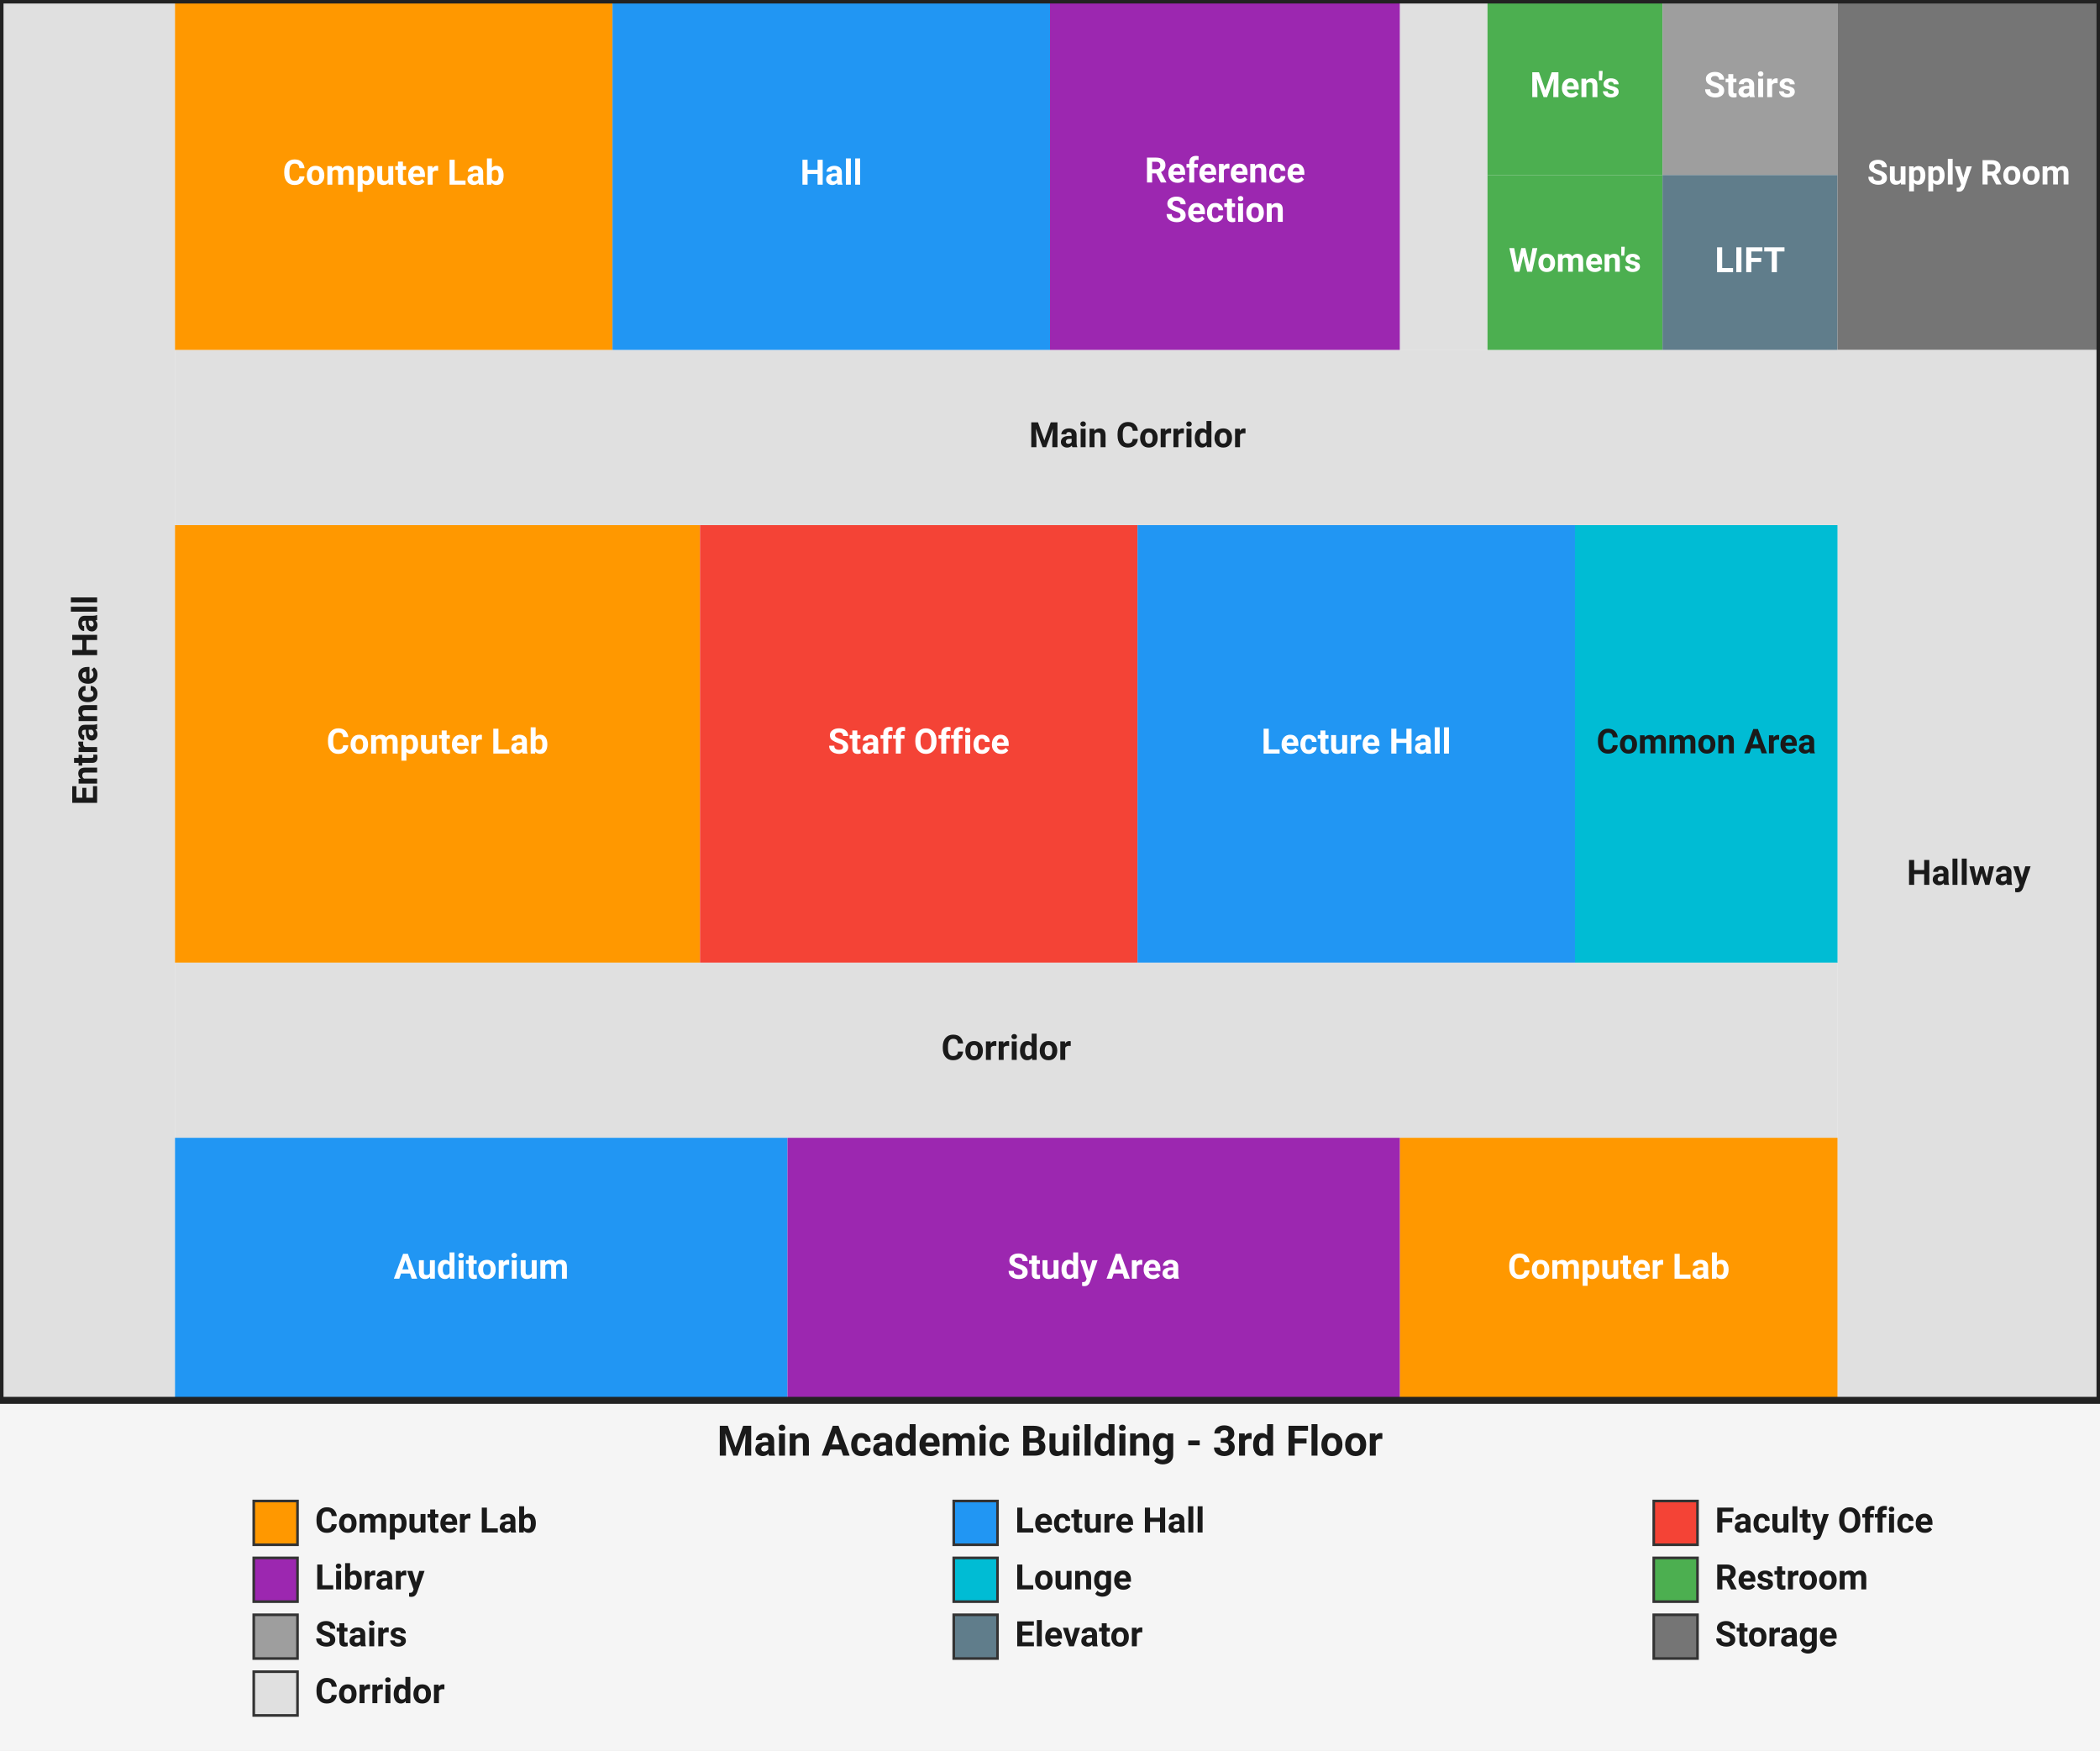
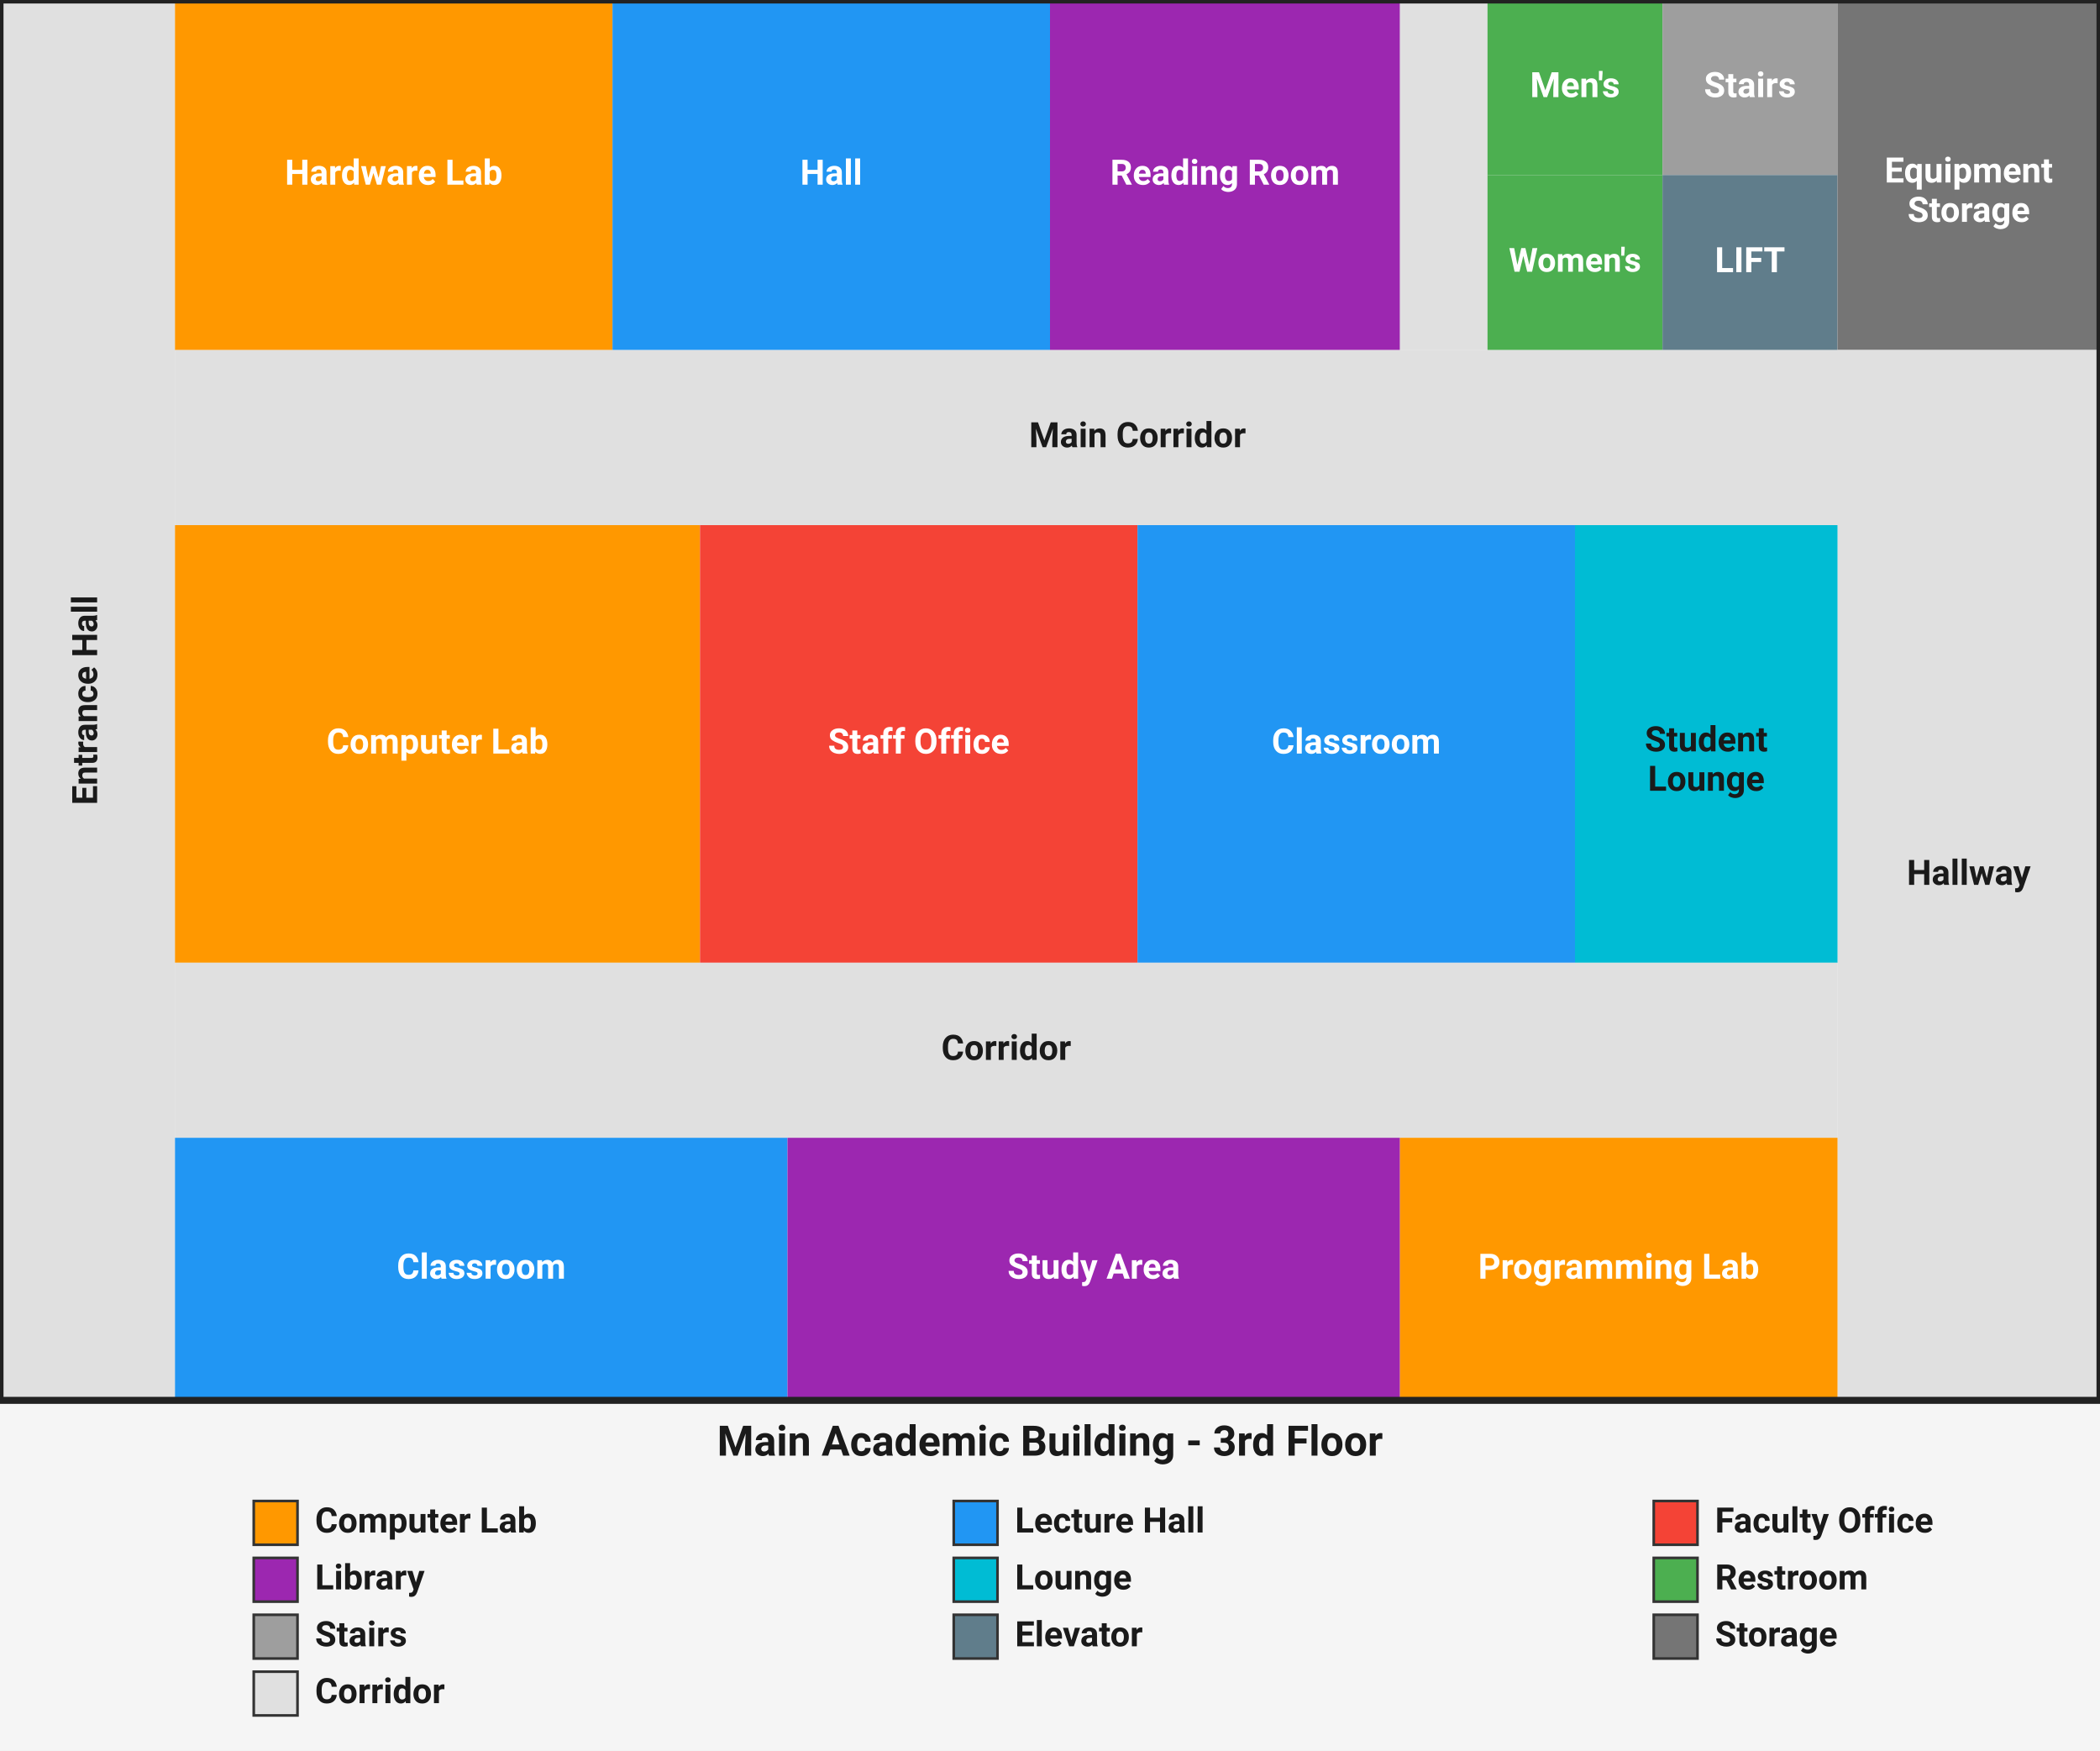
<svg xmlns="http://www.w3.org/2000/svg" viewBox="0 0 2400 2000" width="2400" height="2000" style="display:block; max-width:100%; height:auto;">
  <defs>
    <style>
      text { 
        -webkit-font-smoothing: antialiased;
        -moz-osx-font-smoothing: grayscale;
      }
    </style>
  </defs>
  <rect x="0" y="0" width="2400" height="2000" fill="#f5f5f5" />
  <rect x="0" y="0" width="200" height="1600" fill="#E0E0E0" stroke="none" />
  <text x="100.0" y="800.0" font-family="Roboto,Segoe UI,Arial,sans-serif" font-size="40" font-weight="600" fill="#1a1a1a" text-anchor="middle" dominant-baseline="middle" transform="rotate(-90 100.0 800.0)">
              Entrance Hall
            </text>
  <rect x="200" y="0" width="500" height="400" fill="#FF9800" stroke="none" />
  <text x="450.0" y="200.0" font-family="Roboto,Segoe UI,Arial,sans-serif" font-size="40" font-weight="600" fill="white" text-anchor="middle" dominant-baseline="middle">
-               Computer Lab
+               Hardware Lab
            </text>
  <rect x="700" y="0" width="500" height="400" fill="#2196F3" stroke="none" />
  <text x="950.0" y="200.0" font-family="Roboto,Segoe UI,Arial,sans-serif" font-size="40" font-weight="600" fill="white" text-anchor="middle" dominant-baseline="middle">
              Hall
            </text>
  <rect x="1200" y="0" width="400" height="400" fill="#9C27B0" stroke="none" />
-   <g>
-     <text x="1400.0" y="197.5" font-family="Roboto,Segoe UI,Arial,sans-serif" font-size="40" font-weight="600" fill="white" text-anchor="middle" dominant-baseline="middle">
-                   Reference
-                 </text>
-     <text x="1400.0" y="242.5" font-family="Roboto,Segoe UI,Arial,sans-serif" font-size="40" font-weight="600" fill="white" text-anchor="middle" dominant-baseline="middle">
-                   Section
-                 </text>
-   </g>
+   <text x="1400.0" y="200.0" font-family="Roboto,Segoe UI,Arial,sans-serif" font-size="40" font-weight="600" fill="white" text-anchor="middle" dominant-baseline="middle">
+               Reading Room
+             </text>
  <rect x="1600" y="0" width="100" height="400" fill="#E0E0E0" stroke="none" />
  <rect x="1700" y="0" width="200" height="200" fill="#4CAF50" stroke="none" />
  <text x="1800.0" y="100.0" font-family="Roboto,Segoe UI,Arial,sans-serif" font-size="40" font-weight="600" fill="white" text-anchor="middle" dominant-baseline="middle">
              Men's
            </text>
  <rect x="1700" y="200" width="200" height="200" fill="#4CAF50" stroke="none" />
  <text x="1800.0" y="300.0" font-family="Roboto,Segoe UI,Arial,sans-serif" font-size="38" font-weight="600" fill="white" text-anchor="middle" dominant-baseline="middle">
              Women's
            </text>
  <rect x="1900" y="0" width="200" height="200" fill="#9E9E9E" stroke="none" />
  <text x="2000.0" y="100.0" font-family="Roboto,Segoe UI,Arial,sans-serif" font-size="40" font-weight="600" fill="white" text-anchor="middle" dominant-baseline="middle">
              Stairs
            </text>
  <rect x="1900" y="200" width="200" height="200" fill="#607D8B" stroke="none" />
  <text x="2000.0" y="300.0" font-family="Roboto,Segoe UI,Arial,sans-serif" font-size="40" font-weight="600" fill="white" text-anchor="middle" dominant-baseline="middle">
              LIFT
            </text>
  <rect x="2100" y="0" width="300" height="400" fill="#757575" stroke="none" />
-   <text x="2250.0" y="200.0" font-family="Roboto,Segoe UI,Arial,sans-serif" font-size="39" font-weight="600" fill="white" text-anchor="middle" dominant-baseline="middle">
-               Supply Room
-             </text>
+   <g>
+     <text x="2250.0" y="197.5" font-family="Roboto,Segoe UI,Arial,sans-serif" font-size="40" font-weight="600" fill="white" text-anchor="middle" dominant-baseline="middle">
+                   Equipment
+                 </text>
+     <text x="2250.0" y="242.5" font-family="Roboto,Segoe UI,Arial,sans-serif" font-size="40" font-weight="600" fill="white" text-anchor="middle" dominant-baseline="middle">
+                   Storage
+                 </text>
+   </g>
  <rect x="200" y="400" width="2200" height="200" fill="#E0E0E0" stroke="none" />
  <text x="1300.0" y="500.0" font-family="Roboto,Segoe UI,Arial,sans-serif" font-size="40" font-weight="600" fill="#1a1a1a" text-anchor="middle" dominant-baseline="middle">
              Main Corridor
            </text>
  <rect x="1600" y="400" width="100" height="100" fill="#E0E0E0" stroke="none" />
  <rect x="2100" y="400" width="300" height="1200" fill="#E0E0E0" stroke="none" />
  <text x="2250.0" y="1000.0" font-family="Roboto,Segoe UI,Arial,sans-serif" font-size="40" font-weight="600" fill="#1a1a1a" text-anchor="middle" dominant-baseline="middle">
              Hallway
            </text>
  <rect x="200" y="600" width="600" height="500" fill="#FF9800" stroke="none" />
  <text x="500.0" y="850.0" font-family="Roboto,Segoe UI,Arial,sans-serif" font-size="40" font-weight="600" fill="white" text-anchor="middle" dominant-baseline="middle">
              Computer Lab
            </text>
  <rect x="800" y="600" width="500" height="500" fill="#F44336" stroke="none" />
  <text x="1050.0" y="850.0" font-family="Roboto,Segoe UI,Arial,sans-serif" font-size="40" font-weight="600" fill="white" text-anchor="middle" dominant-baseline="middle">
              Staff Office
            </text>
  <rect x="1300" y="600" width="500" height="500" fill="#2196F3" stroke="none" />
  <text x="1550.0" y="850.0" font-family="Roboto,Segoe UI,Arial,sans-serif" font-size="40" font-weight="600" fill="white" text-anchor="middle" dominant-baseline="middle">
-               Lecture Hall
+               Classroom
            </text>
  <rect x="1800" y="600" width="300" height="500" fill="#00BCD4" stroke="none" />
-   <text x="1950.0" y="850.0" font-family="Roboto,Segoe UI,Arial,sans-serif" font-size="39" font-weight="600" fill="#1a1a1a" text-anchor="middle" dominant-baseline="middle">
-               Common Area
-             </text>
+   <g>
+     <text x="1950.0" y="847.5" font-family="Roboto,Segoe UI,Arial,sans-serif" font-size="40" font-weight="600" fill="#1a1a1a" text-anchor="middle" dominant-baseline="middle">
+                   Student
+                 </text>
+     <text x="1950.0" y="892.5" font-family="Roboto,Segoe UI,Arial,sans-serif" font-size="40" font-weight="600" fill="#1a1a1a" text-anchor="middle" dominant-baseline="middle">
+                   Lounge
+                 </text>
+   </g>
  <rect x="200" y="1100" width="1900" height="200" fill="#E0E0E0" stroke="none" />
  <text x="1150.0" y="1200.0" font-family="Roboto,Segoe UI,Arial,sans-serif" font-size="40" font-weight="600" fill="#1a1a1a" text-anchor="middle" dominant-baseline="middle">
              Corridor
            </text>
  <rect x="200" y="1300" width="700" height="300" fill="#2196F3" stroke="none" />
  <text x="550.0" y="1450.0" font-family="Roboto,Segoe UI,Arial,sans-serif" font-size="40" font-weight="600" fill="white" text-anchor="middle" dominant-baseline="middle">
-               Auditorium
+               Classroom
            </text>
  <rect x="900" y="1300" width="700" height="300" fill="#9C27B0" stroke="none" />
  <text x="1250.0" y="1450.0" font-family="Roboto,Segoe UI,Arial,sans-serif" font-size="40" font-weight="600" fill="white" text-anchor="middle" dominant-baseline="middle">
              Study Area
            </text>
  <rect x="1600" y="1300" width="500" height="300" fill="#FF9800" stroke="none" />
  <text x="1850.0" y="1450.0" font-family="Roboto,Segoe UI,Arial,sans-serif" font-size="40" font-weight="600" fill="white" text-anchor="middle" dominant-baseline="middle">
-               Computer Lab
+               Programming Lab
            </text>
  <rect x="0" y="0" width="2400" height="1600" fill="none" stroke="#222" stroke-width="8" />
  <text x="1200.0" y="1650" font-family="Roboto,Segoe UI,Arial,sans-serif" font-size="48" font-weight="700" fill="#1a1a1a" text-anchor="middle" dominant-baseline="middle">
          Main Academic Building - 3rd Floor
        </text>
  <rect x="290.0" y="1715.0" width="50" height="50" fill="#FF9800" stroke="#333" stroke-width="3" />
  <text x="360.0" y="1740" font-family="Roboto,Segoe UI,Arial,sans-serif" font-size="40" font-weight="700" fill="#1a1a1a" text-anchor="start" dominant-baseline="middle">
          Computer Lab
        </text>
  <rect x="1090.0" y="1715.0" width="50" height="50" fill="#2196F3" stroke="#333" stroke-width="3" />
  <text x="1160.0" y="1740" font-family="Roboto,Segoe UI,Arial,sans-serif" font-size="40" font-weight="700" fill="#1a1a1a" text-anchor="start" dominant-baseline="middle">
          Lecture Hall
        </text>
  <rect x="1890.0" y="1715.0" width="50" height="50" fill="#F44336" stroke="#333" stroke-width="3" />
  <text x="1960.0" y="1740" font-family="Roboto,Segoe UI,Arial,sans-serif" font-size="40" font-weight="700" fill="#1a1a1a" text-anchor="start" dominant-baseline="middle">
          Faculty Office
        </text>
  <rect x="290.0" y="1780.0" width="50" height="50" fill="#9C27B0" stroke="#333" stroke-width="3" />
  <text x="360.0" y="1805" font-family="Roboto,Segoe UI,Arial,sans-serif" font-size="40" font-weight="700" fill="#1a1a1a" text-anchor="start" dominant-baseline="middle">
          Library
        </text>
  <rect x="1090.0" y="1780.0" width="50" height="50" fill="#00BCD4" stroke="#333" stroke-width="3" />
  <text x="1160.0" y="1805" font-family="Roboto,Segoe UI,Arial,sans-serif" font-size="40" font-weight="700" fill="#1a1a1a" text-anchor="start" dominant-baseline="middle">
          Lounge
        </text>
  <rect x="1890.0" y="1780.0" width="50" height="50" fill="#4CAF50" stroke="#333" stroke-width="3" />
  <text x="1960.0" y="1805" font-family="Roboto,Segoe UI,Arial,sans-serif" font-size="40" font-weight="700" fill="#1a1a1a" text-anchor="start" dominant-baseline="middle">
          Restroom
        </text>
  <rect x="290.0" y="1845.0" width="50" height="50" fill="#9E9E9E" stroke="#333" stroke-width="3" />
  <text x="360.0" y="1870" font-family="Roboto,Segoe UI,Arial,sans-serif" font-size="40" font-weight="700" fill="#1a1a1a" text-anchor="start" dominant-baseline="middle">
          Stairs
        </text>
  <rect x="1090.0" y="1845.0" width="50" height="50" fill="#607D8B" stroke="#333" stroke-width="3" />
  <text x="1160.0" y="1870" font-family="Roboto,Segoe UI,Arial,sans-serif" font-size="40" font-weight="700" fill="#1a1a1a" text-anchor="start" dominant-baseline="middle">
          Elevator
        </text>
  <rect x="1890.0" y="1845.0" width="50" height="50" fill="#757575" stroke="#333" stroke-width="3" />
  <text x="1960.0" y="1870" font-family="Roboto,Segoe UI,Arial,sans-serif" font-size="40" font-weight="700" fill="#1a1a1a" text-anchor="start" dominant-baseline="middle">
          Storage
        </text>
  <rect x="290.0" y="1910.0" width="50" height="50" fill="#E0E0E0" stroke="#333" stroke-width="3" />
  <text x="360.0" y="1935" font-family="Roboto,Segoe UI,Arial,sans-serif" font-size="40" font-weight="700" fill="#1a1a1a" text-anchor="start" dominant-baseline="middle">
          Corridor
        </text>
</svg>
